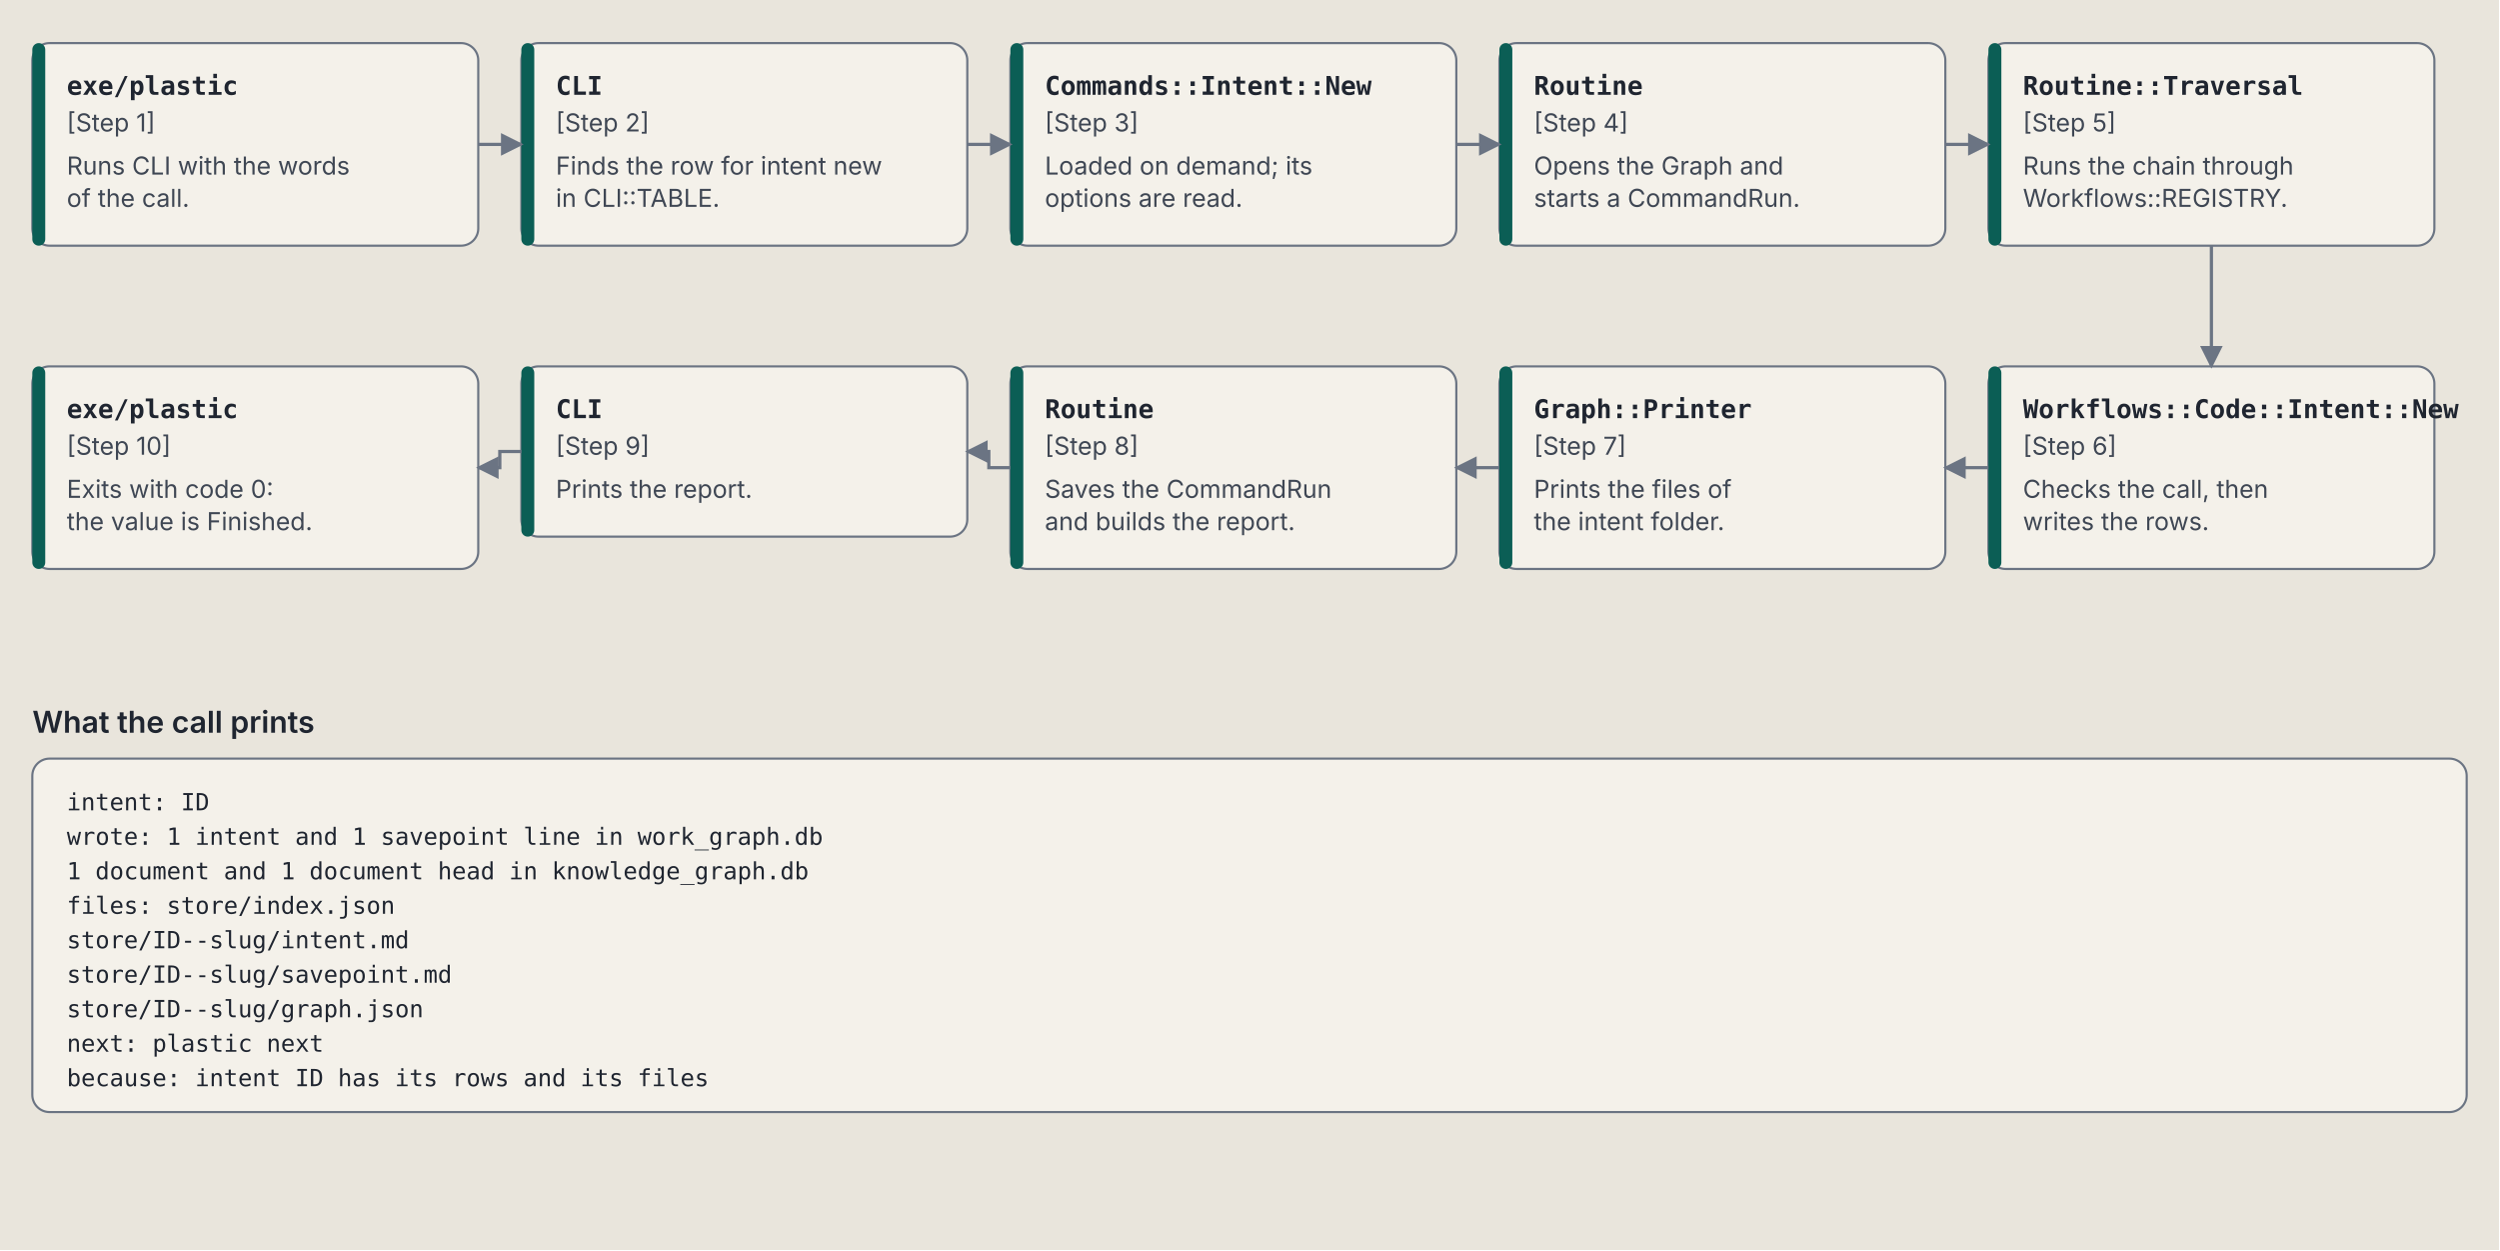
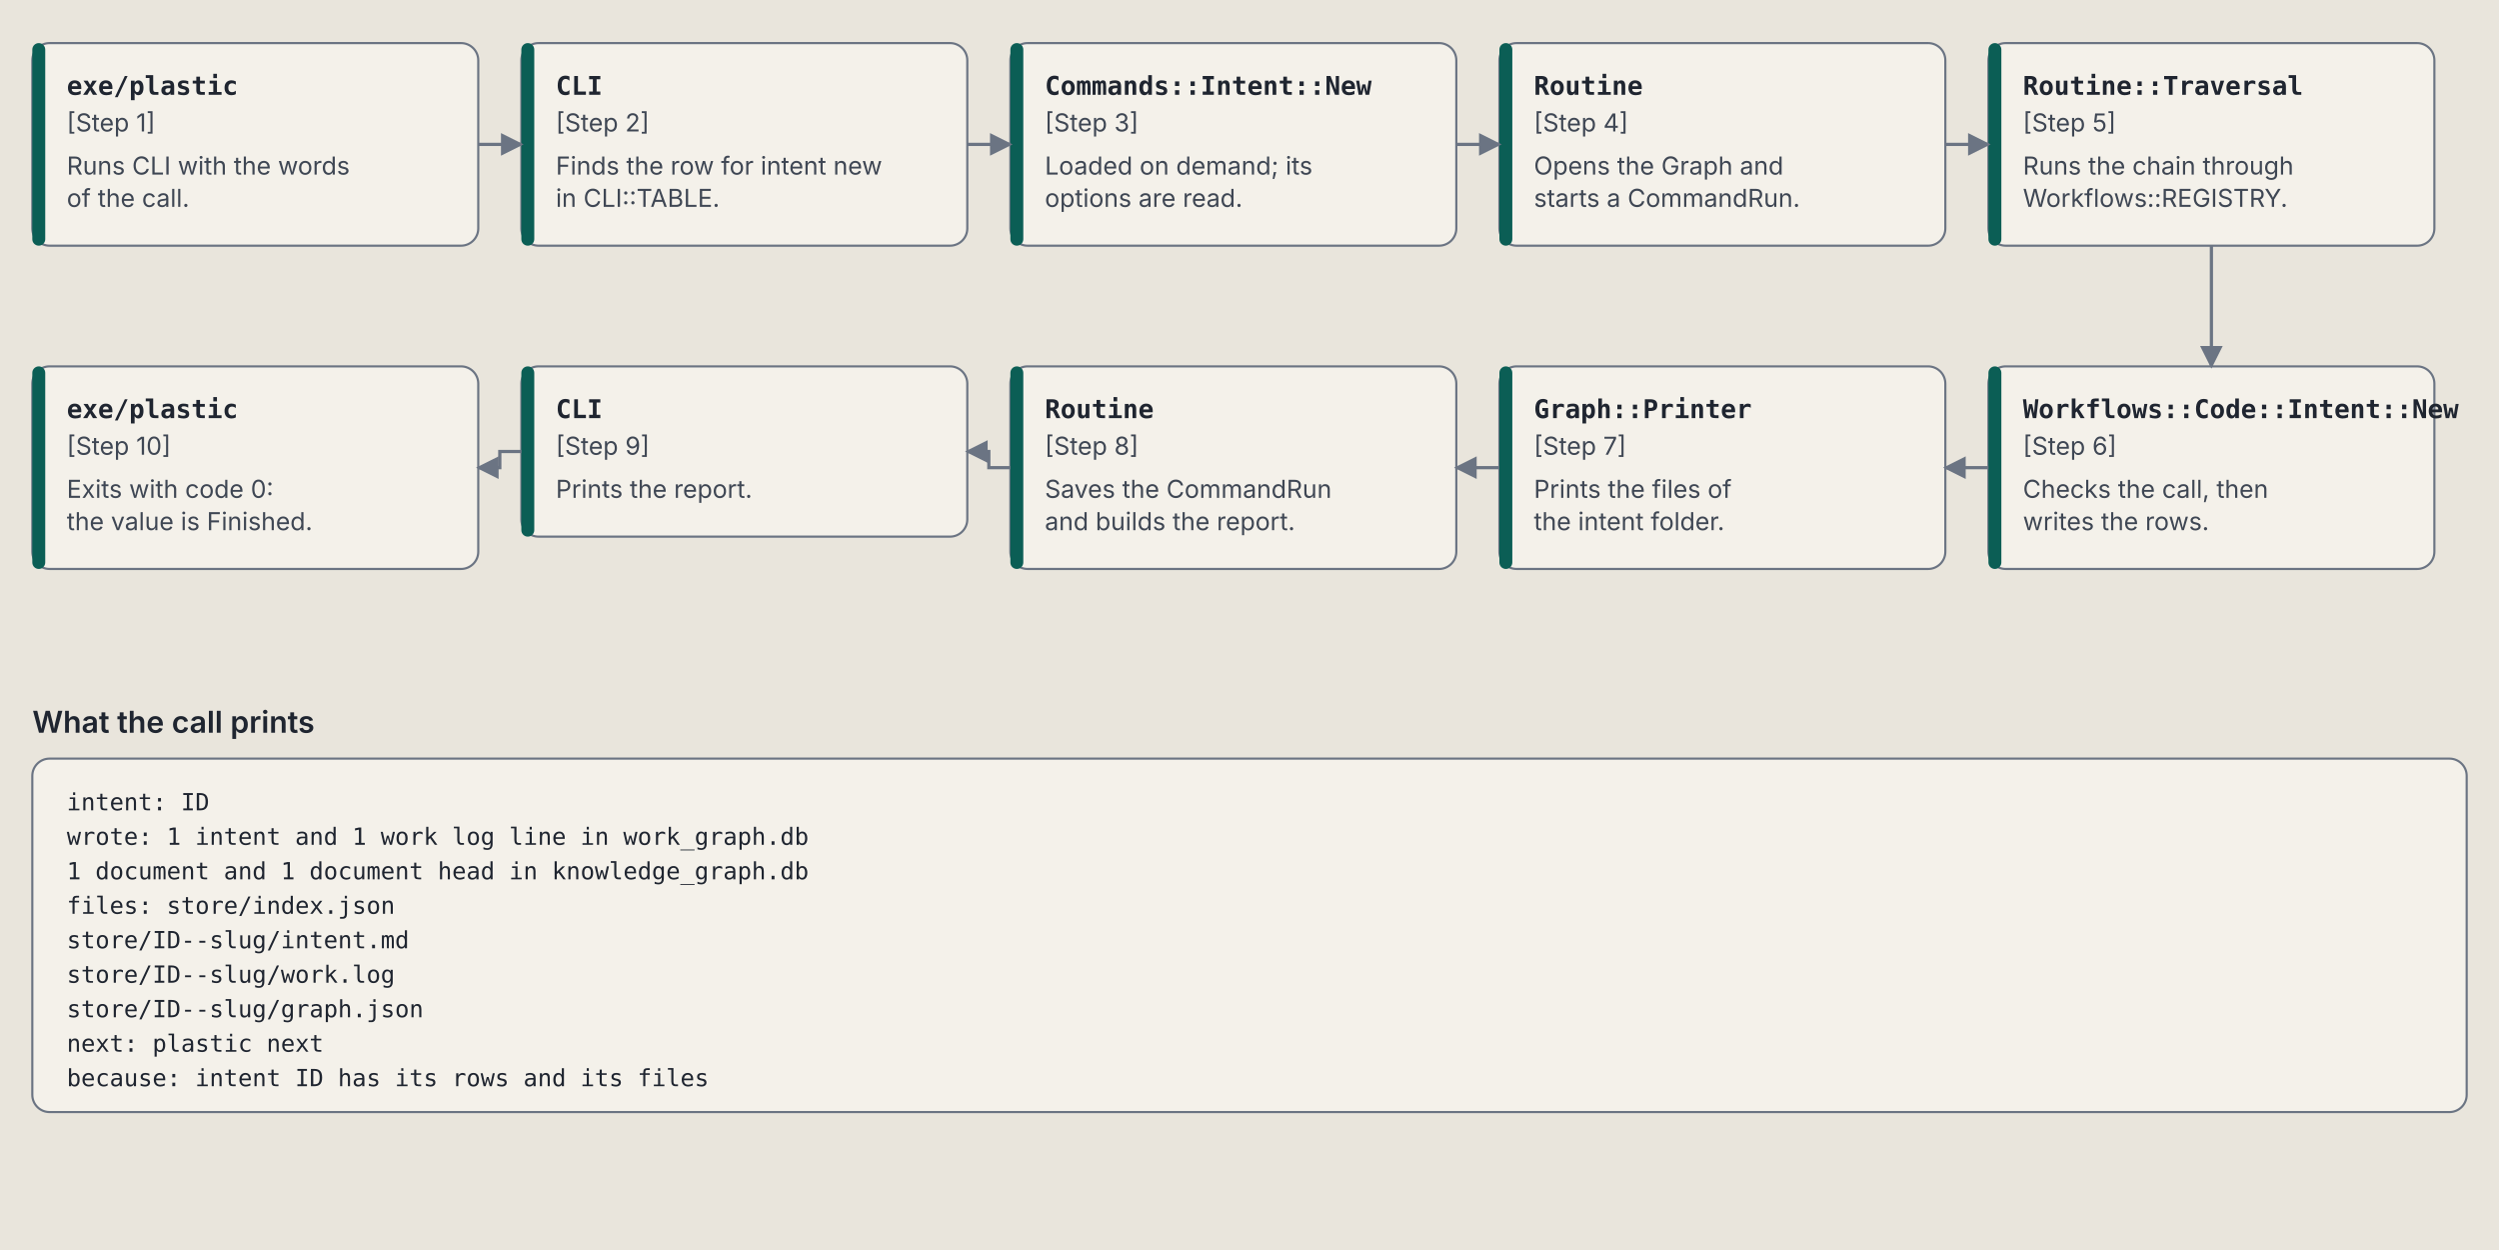
<svg xmlns="http://www.w3.org/2000/svg" viewBox="0 0 1160 580" role="img" aria-labelledby="command-call-title command-call-desc" font-family="IBM Plex Sans, system-ui, -apple-system, Segoe UI, sans-serif">
  <defs>
    <marker id="command-call-arrow" viewBox="0 0 10 10" refX="9" refY="5" markerWidth="7" markerHeight="7" orient="auto-start-reverse">
      <path d="M 0 0 L 10 5 L 0 10 z" fill="var(--line, #6b7483)" />
    </marker>
  </defs>
  <style>svg { --ink: #1f2530; --muted: #3f4754; --line: #6b7483; --paper: #e9e5dc; --card: #f4f1ea; --rule: #c9c3b6; --code: #0b5e55; --agent: #7d4405; --owner: #4a2a99; --owner-bg: #e4dcf5; --end: #23406f; --end-bg: #d9e2f0; }
@media (prefers-color-scheme: dark) { svg { --ink: #e8e6e1; --muted: #b4bac4; --line: #8a93a3; --paper: #1d2128; --card: #262b34; --rule: #3b424e; --code: #5fd0c0; --agent: #e0a24f; --owner: #b9a2ff; --owner-bg: #2f2750; --end: #8fb0e8; --end-bg: #1f2d45; } }
.background { fill: var(--paper, #e9e5dc); }
.box { fill: var(--card, #f4f1ea); stroke: var(--line, #6b7483); stroke-width: 1; }
.zone { fill: none; stroke: var(--line, #6b7483); stroke-width: 1.2; stroke-dasharray: 6 4; }
.t { fill: var(--ink, #1f2530); font-size: 14px; font-weight: 600; }
.s { fill: var(--muted, #3f4754); font-size: 11.5px; }
.al { fill: var(--ink, #1f2530); font-size: 11.5px; stroke: var(--paper, #e9e5dc); stroke-width: 4px; paint-order: stroke; }
.m { fill: var(--ink, #1f2530); font-family: "IBM Plex Mono", ui-monospace, Menlo, monospace; font-size: 12px; font-weight: 600; }
.r { fill: var(--ink, #1f2530); font-family: "IBM Plex Mono", ui-monospace, Menlo, monospace; font-size: 11px; }
.flow { stroke: var(--line, #6b7483); stroke-width: 1.5; fill: none; }</style>
  <rect class="background" width="100%" height="100%" />
  <rect class="box" x="15" y="20" width="207" height="94" rx="8" />
  <rect x="15" y="20" width="6" height="94" rx="3" fill="var(--code, #0b5e55)" />
  <text class="m" x="31" y="44">exe/plastic</text>
  <text class="s" x="31" y="61">[Step 1]</text>
  <text class="s" x="31" y="81">Runs CLI with the words</text>
  <text class="s" x="31" y="96">of the call.</text>
  <rect class="box" x="242" y="20" width="207" height="94" rx="8" />
  <rect x="242" y="20" width="6" height="94" rx="3" fill="var(--code, #0b5e55)" />
  <text class="m" x="258" y="44">CLI</text>
  <text class="s" x="258" y="61">[Step 2]</text>
  <text class="s" x="258" y="81">Finds the row for intent new</text>
  <text class="s" x="258" y="96">in CLI::TABLE.</text>
  <rect class="box" x="469" y="20" width="207" height="94" rx="8" />
  <rect x="469" y="20" width="6" height="94" rx="3" fill="var(--code, #0b5e55)" />
  <text class="m" x="485" y="44">Commands::Intent::New</text>
  <text class="s" x="485" y="61">[Step 3]</text>
  <text class="s" x="485" y="81">Loaded on demand; its</text>
  <text class="s" x="485" y="96">options are read.</text>
  <rect class="box" x="696" y="20" width="207" height="94" rx="8" />
  <rect x="696" y="20" width="6" height="94" rx="3" fill="var(--code, #0b5e55)" />
  <text class="m" x="712" y="44">Routine</text>
  <text class="s" x="712" y="61">[Step 4]</text>
  <text class="s" x="712" y="81">Opens the Graph and</text>
  <text class="s" x="712" y="96">starts a CommandRun.</text>
  <rect class="box" x="923" y="20" width="207" height="94" rx="8" />
  <rect x="923" y="20" width="6" height="94" rx="3" fill="var(--code, #0b5e55)" />
  <text class="m" x="939" y="44">Routine::Traversal</text>
  <text class="s" x="939" y="61">[Step 5]</text>
  <text class="s" x="939" y="81">Runs the chain through</text>
  <text class="s" x="939" y="96">Workflows::REGISTRY.</text>
  <rect class="box" x="923" y="170" width="207" height="94" rx="8" />
  <rect x="923" y="170" width="6" height="94" rx="3" fill="var(--code, #0b5e55)" />
  <text class="m" x="939" y="194">Workflows::Code::Intent::New</text>
  <text class="s" x="939" y="211">[Step 6]</text>
  <text class="s" x="939" y="231">Checks the call, then</text>
  <text class="s" x="939" y="246">writes the rows.</text>
  <rect class="box" x="696" y="170" width="207" height="94" rx="8" />
  <rect x="696" y="170" width="6" height="94" rx="3" fill="var(--code, #0b5e55)" />
  <text class="m" x="712" y="194">Graph::Printer</text>
  <text class="s" x="712" y="211">[Step 7]</text>
  <text class="s" x="712" y="231">Prints the files of</text>
  <text class="s" x="712" y="246">the intent folder.</text>
  <rect class="box" x="469" y="170" width="207" height="94" rx="8" />
  <rect x="469" y="170" width="6" height="94" rx="3" fill="var(--code, #0b5e55)" />
  <text class="m" x="485" y="194">Routine</text>
  <text class="s" x="485" y="211">[Step 8]</text>
  <text class="s" x="485" y="231">Saves the CommandRun</text>
  <text class="s" x="485" y="246">and builds the report.</text>
  <rect class="box" x="242" y="170" width="207" height="79" rx="8" />
  <rect x="242" y="170" width="6" height="79" rx="3" fill="var(--code, #0b5e55)" />
  <text class="m" x="258" y="194">CLI</text>
  <text class="s" x="258" y="211">[Step 9]</text>
  <text class="s" x="258" y="231">Prints the report.</text>
  <rect class="box" x="15" y="170" width="207" height="94" rx="8" />
  <rect x="15" y="170" width="6" height="94" rx="3" fill="var(--code, #0b5e55)" />
  <text class="m" x="31" y="194">exe/plastic</text>
  <text class="s" x="31" y="211">[Step 10]</text>
  <text class="s" x="31" y="231">Exits with code 0:</text>
  <text class="s" x="31" y="246">the value is Finished.</text>
  <path class="flow" d="M 222 67.0 L 242 67.0" marker-end="url(#command-call-arrow)" />
  <path class="flow" d="M 449 67.0 L 469 67.0" marker-end="url(#command-call-arrow)" />
  <path class="flow" d="M 676 67.0 L 696 67.0" marker-end="url(#command-call-arrow)" />
  <path class="flow" d="M 903 67.0 L 923 67.0" marker-end="url(#command-call-arrow)" />
  <path class="flow" d="M 1026.5 114 L 1026.5 170" marker-end="url(#command-call-arrow)" />
  <path class="flow" d="M 923 217.0 L 903 217.0" marker-end="url(#command-call-arrow)" />
  <path class="flow" d="M 696 217.0 L 676 217.0" marker-end="url(#command-call-arrow)" />
  <path class="flow" d="M 469 217.0 L 459 217.0 L 459 209.5 L 449 209.5" marker-end="url(#command-call-arrow)" />
  <path class="flow" d="M 242 209.5 L 232 209.5 L 232 217.0 L 222 217.0" marker-end="url(#command-call-arrow)" />
  <text class="t" x="15" y="340">What the call prints</text>
  <rect class="box" x="15" y="352" width="1130" height="164" rx="8" stroke="var(--rule, #c9c3b6)" />
  <text class="r" x="31" y="376">intent: ID</text>
-   <text class="r" x="31" y="392">wrote: 1 intent and 1 savepoint line in work_graph.db</text>
+   <text class="r" x="31" y="392">wrote: 1 intent and 1 work log line in work_graph.db</text>
  <text class="r" x="31" y="408">1 document and 1 document head in knowledge_graph.db</text>
  <text class="r" x="31" y="424">files: store/index.json</text>
  <text class="r" x="31" y="440">store/ID--slug/intent.md</text>
-   <text class="r" x="31" y="456">store/ID--slug/savepoint.md</text>
+   <text class="r" x="31" y="456">store/ID--slug/work.log</text>
  <text class="r" x="31" y="472">store/ID--slug/graph.json</text>
  <text class="r" x="31" y="488">next: plastic next</text>
  <text class="r" x="31" y="504">because: intent ID has its rows and its files</text>
</svg>
